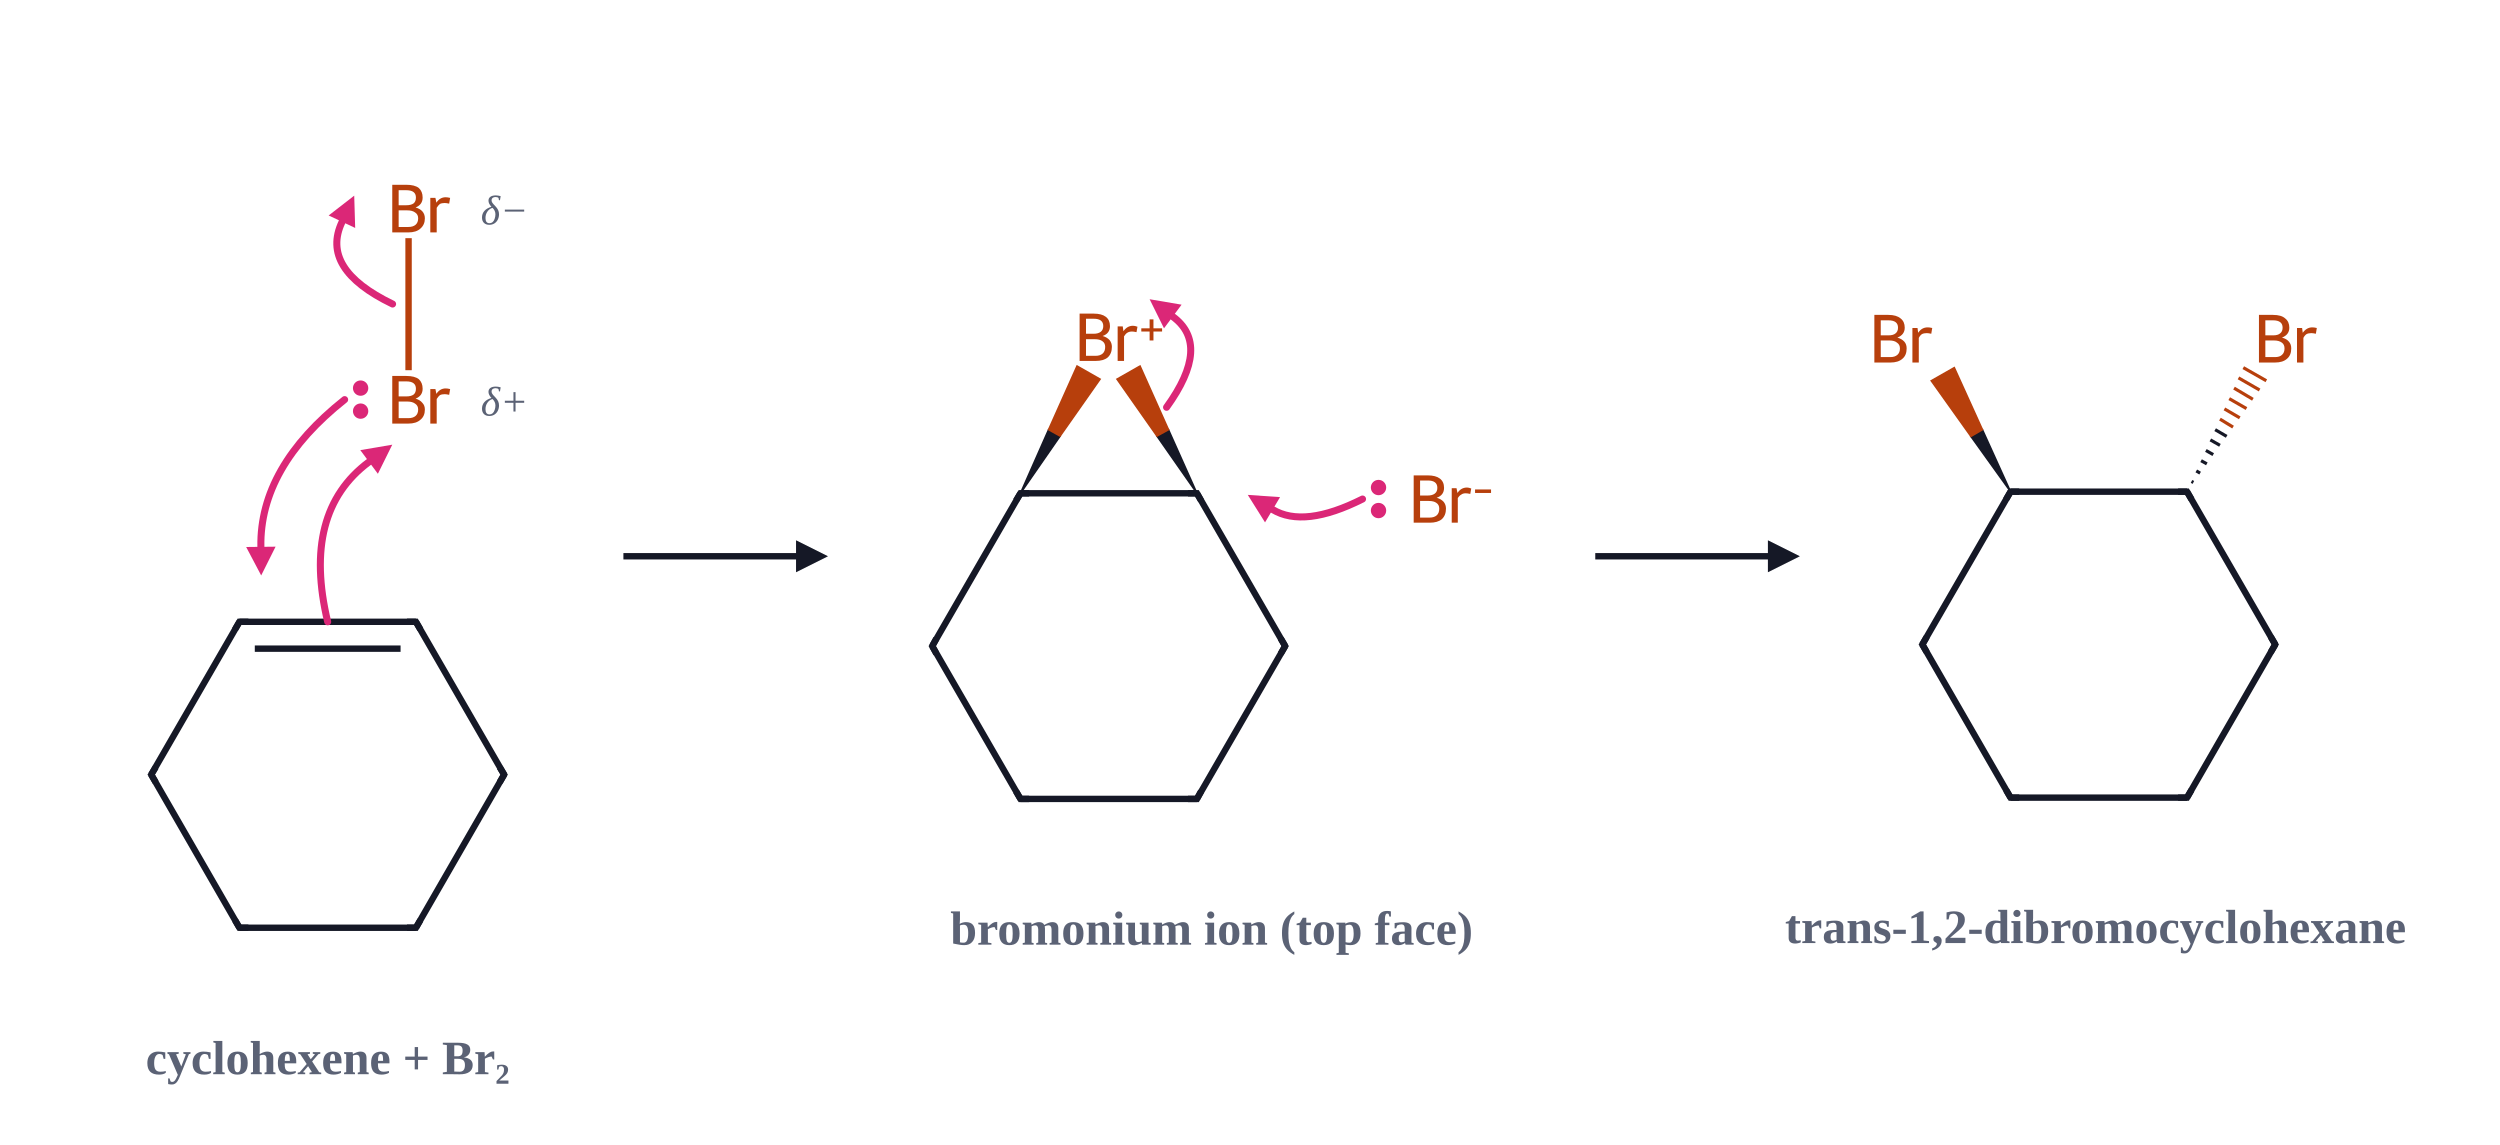
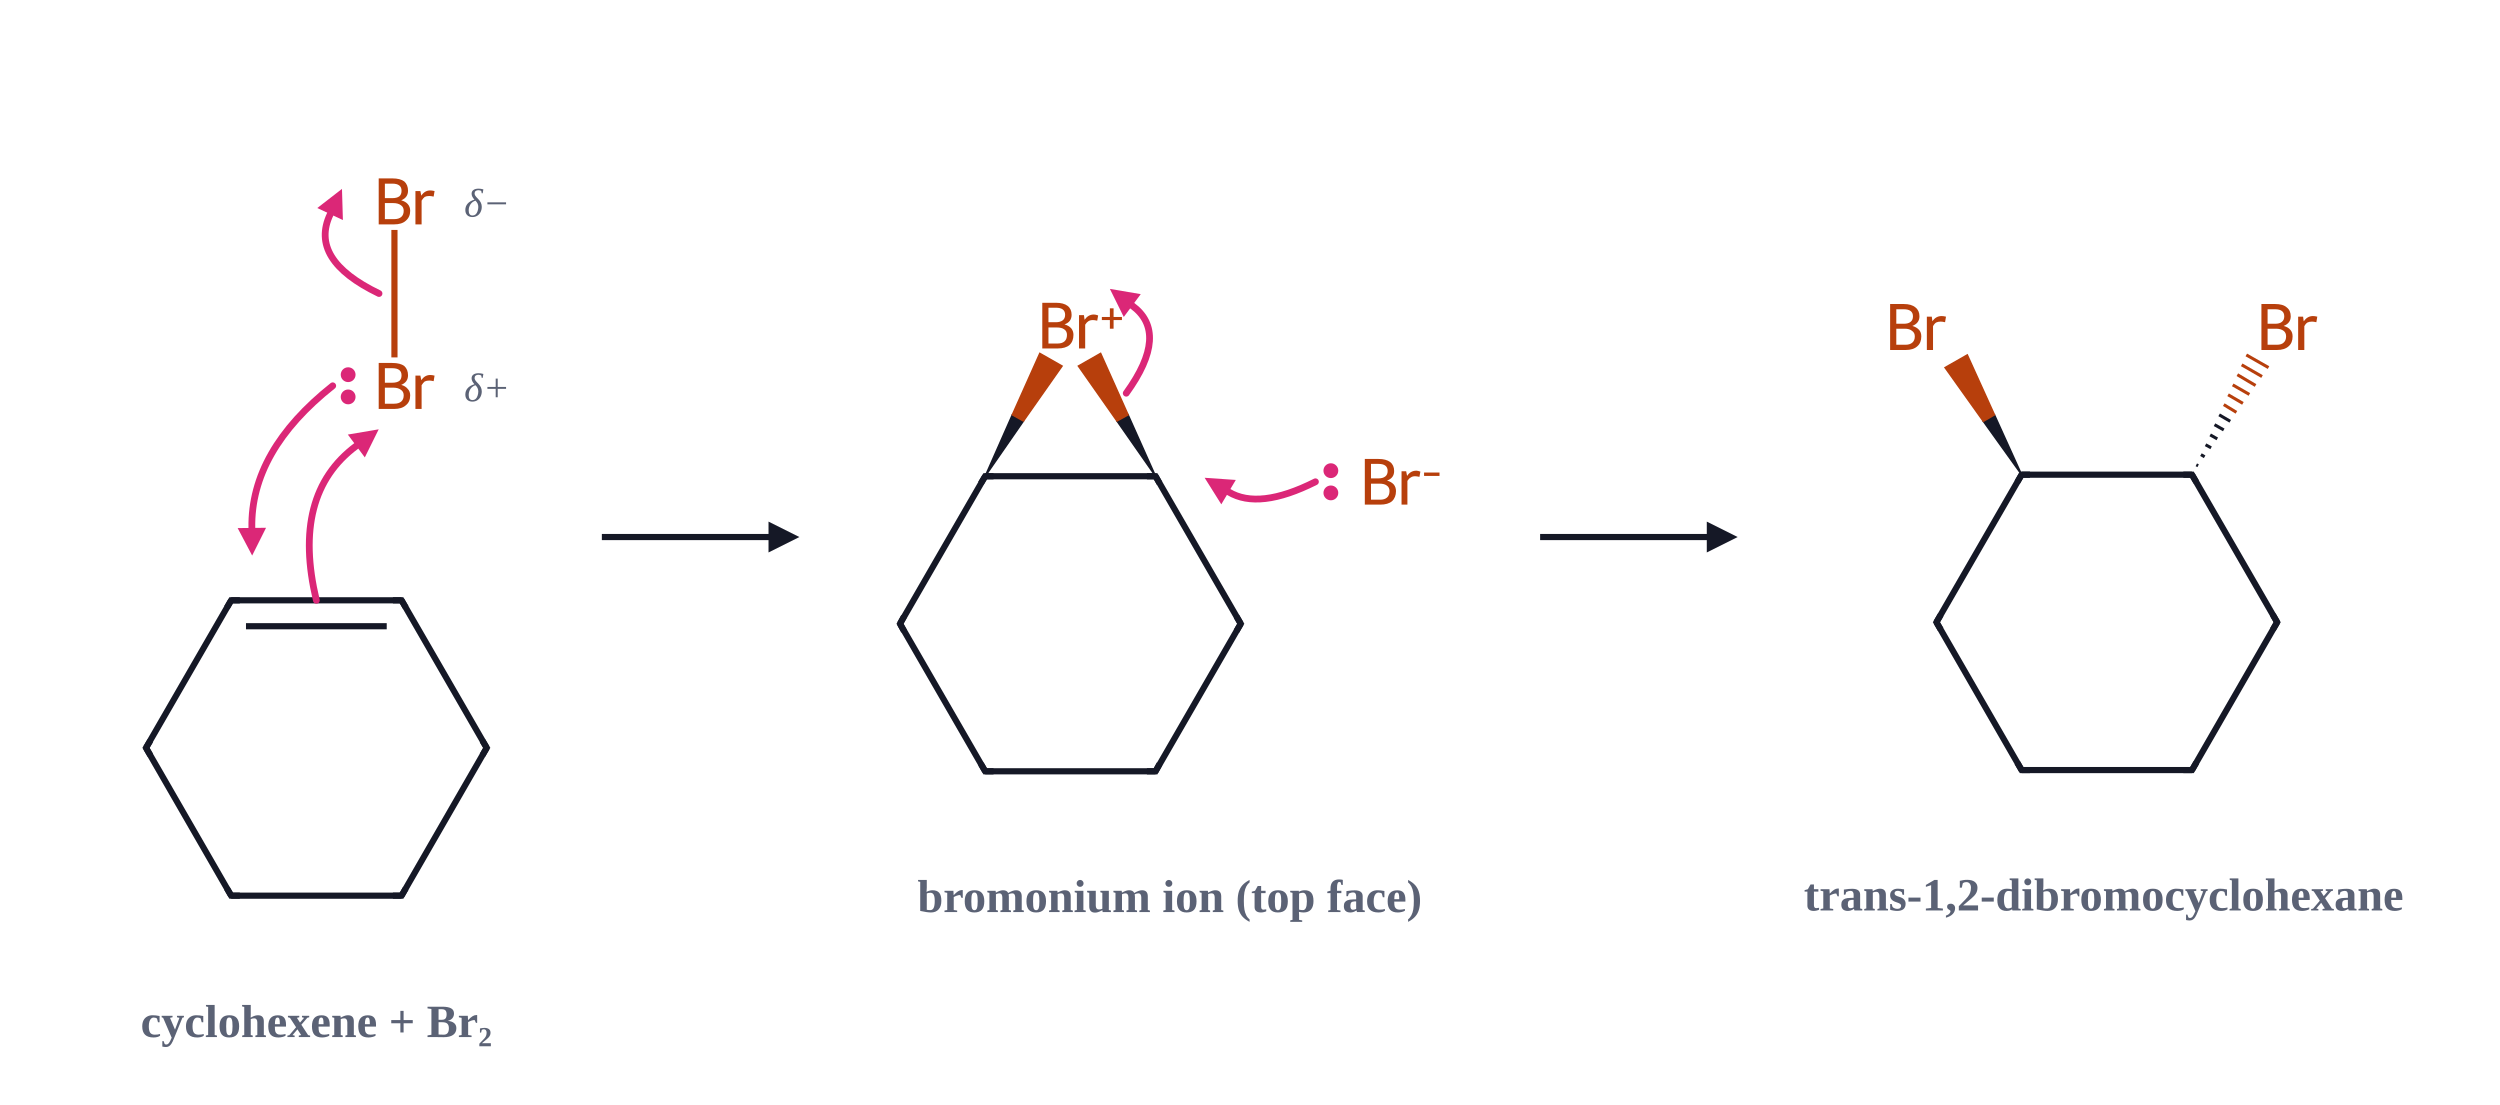
- <svg xmlns="http://www.w3.org/2000/svg" viewBox="0 0 782 358" width="782" height="358" role="img" aria-label="Mechanism of bromine adding to cyclohexene: a bromonium ion forms on the top face, bromide opens it from the bottom face, giving trans-1,2-dibromocyclohexane." style="color:var(--vx-ink, #151826);font-family:inherit;max-width:100%;height:auto">
+ <svg xmlns="http://www.w3.org/2000/svg" viewBox="0 0 810 358" width="810" height="358" role="img" aria-label="Mechanism of bromine adding to cyclohexene: a bromonium ion forms on the top face, bromide opens it from the bottom face, giving trans-1,2-dibromocyclohexane." style="color:var(--vx-ink, #151826);font-family:inherit;max-width:100%;height:auto">
  <g transform="translate(20.0 34.0)">
    <path d="M 54.9,160.5 L 110.1,160.5" style="fill:none;fill-rule:evenodd;stroke:currentColor;stroke-width:2.0px;stroke-linecap:butt;stroke-linejoin:miter;stroke-opacity:1" />
    <path d="M 59.7,168.9 L 105.3,168.9" style="fill:none;fill-rule:evenodd;stroke:currentColor;stroke-width:2.0px;stroke-linecap:butt;stroke-linejoin:miter;stroke-opacity:1" />
    <path d="M 110.1,160.5 L 137.7,208.3" style="fill:none;fill-rule:evenodd;stroke:currentColor;stroke-width:2.0px;stroke-linecap:butt;stroke-linejoin:miter;stroke-opacity:1" />
    <path d="M 137.7,208.3 L 110.1,256.2" style="fill:none;fill-rule:evenodd;stroke:currentColor;stroke-width:2.0px;stroke-linecap:butt;stroke-linejoin:miter;stroke-opacity:1" />
    <path d="M 110.1,256.2 L 54.9,256.2" style="fill:none;fill-rule:evenodd;stroke:currentColor;stroke-width:2.0px;stroke-linecap:butt;stroke-linejoin:miter;stroke-opacity:1" />
    <path d="M 54.9,256.2 L 27.3,208.3" style="fill:none;fill-rule:evenodd;stroke:currentColor;stroke-width:2.0px;stroke-linecap:butt;stroke-linejoin:miter;stroke-opacity:1" />
    <path d="M 107.8,81.8 L 107.8,40.5" style="fill:none;fill-rule:evenodd;stroke:var(--vx-br, #B73F0C);stroke-width:2.0px;stroke-linecap:butt;stroke-linejoin:miter;stroke-opacity:1" />
    <path d="M 27.3,208.3 L 54.9,160.5" style="fill:none;fill-rule:evenodd;stroke:currentColor;stroke-width:2.0px;stroke-linecap:butt;stroke-linejoin:miter;stroke-opacity:1" />
    <path d="M 57.7,160.5 L 54.9,160.5 L 53.5,162.9" style="fill:none;stroke:currentColor;stroke-width:2.0px;stroke-linecap:butt;stroke-linejoin:miter;stroke-miterlimit:10;stroke-opacity:1;" />
    <path d="M 107.3,160.5 L 110.1,160.5 L 111.5,162.9" style="fill:none;stroke:currentColor;stroke-width:2.0px;stroke-linecap:butt;stroke-linejoin:miter;stroke-miterlimit:10;stroke-opacity:1;" />
    <path d="M 136.3,206.0 L 137.7,208.3 L 136.3,210.7" style="fill:none;stroke:currentColor;stroke-width:2.0px;stroke-linecap:butt;stroke-linejoin:miter;stroke-miterlimit:10;stroke-opacity:1;" />
    <path d="M 111.5,253.8 L 110.1,256.2 L 107.3,256.2" style="fill:none;stroke:currentColor;stroke-width:2.0px;stroke-linecap:butt;stroke-linejoin:miter;stroke-miterlimit:10;stroke-opacity:1;" />
    <path d="M 57.7,256.2 L 54.9,256.2 L 53.5,253.8" style="fill:none;stroke:currentColor;stroke-width:2.0px;stroke-linecap:butt;stroke-linejoin:miter;stroke-miterlimit:10;stroke-opacity:1;" />
    <path d="M 28.7,210.7 L 27.3,208.3 L 28.7,206.0" style="fill:none;stroke:currentColor;stroke-width:2.0px;stroke-linecap:butt;stroke-linejoin:miter;stroke-miterlimit:10;stroke-opacity:1;" />
    <path d="M 110.0 90.7 Q 111.4 91.1, 112.1 92.0 Q 112.9 92.8, 112.9 94.1 Q 112.9 96.2, 111.5 97.3 Q 110.2 98.5, 107.7 98.5 L 102.7 98.5 L 102.7 83.6 L 107.1 83.6 Q 109.7 83.6, 111.0 84.6 Q 112.2 85.7, 112.2 87.6 Q 112.2 89.8, 110.0 90.7 M 104.7 85.3 L 104.7 90.0 L 107.1 90.0 Q 108.6 90.0, 109.4 89.4 Q 110.1 88.8, 110.1 87.6 Q 110.1 85.3, 107.1 85.3 L 104.7 85.3 M 107.7 96.8 Q 109.2 96.8, 110.0 96.1 Q 110.8 95.4, 110.8 94.1 Q 110.8 92.9, 109.9 92.3 Q 109.0 91.6, 107.4 91.6 L 104.7 91.6 L 104.7 96.8 L 107.7 96.8 " fill="var(--vx-br, #B73F0C)" />
    <path d="M 116.2 87.7 L 116.5 89.2 Q 117.6 87.5, 119.4 87.5 Q 120.0 87.5, 120.8 87.7 L 120.5 89.5 Q 119.6 89.3, 119.1 89.3 Q 118.2 89.3, 117.6 89.6 Q 117.1 90.0, 116.6 90.8 L 116.6 98.5 L 114.6 98.5 L 114.6 87.7 L 116.2 87.7 " fill="var(--vx-br, #B73F0C)" />
    <path d="M 110.0 30.9 Q 111.4 31.3, 112.1 32.1 Q 112.9 33.0, 112.9 34.3 Q 112.9 36.3, 111.5 37.5 Q 110.2 38.7, 107.7 38.7 L 102.7 38.7 L 102.7 23.8 L 107.1 23.8 Q 109.7 23.8, 111.0 24.8 Q 112.2 25.9, 112.2 27.8 Q 112.2 30.0, 110.0 30.9 M 104.7 25.5 L 104.7 30.2 L 107.1 30.2 Q 108.6 30.2, 109.4 29.6 Q 110.1 29.0, 110.1 27.8 Q 110.1 25.5, 107.1 25.5 L 104.7 25.5 M 107.7 37.0 Q 109.2 37.0, 110.0 36.3 Q 110.8 35.6, 110.8 34.3 Q 110.8 33.1, 109.9 32.5 Q 109.0 31.8, 107.4 31.8 L 104.7 31.8 L 104.7 37.0 L 107.7 37.0 " fill="var(--vx-br, #B73F0C)" />
    <path d="M 116.2 27.9 L 116.5 29.4 Q 117.6 27.7, 119.4 27.7 Q 120.0 27.7, 120.8 27.9 L 120.5 29.7 Q 119.6 29.5, 119.1 29.5 Q 118.2 29.5, 117.6 29.8 Q 117.1 30.2, 116.6 31.0 L 116.6 38.7 L 114.6 38.7 L 114.6 27.9 L 116.2 27.9 " fill="var(--vx-br, #B73F0C)" />
  </g>
  <path d="M102.5 194.5 Q94.3 160.2 115.4 144.5" fill="none" stroke="var(--vx-e, #db2777)" stroke-width="2.2" stroke-linecap="round" />
  <path d="M122.7 139.1 L118.2 148.2 L112.7 140.8 Z" fill="var(--vx-e, #db2777)" />
  <circle cx="112.8" cy="121.4" r="2.4" fill="var(--vx-e, #db2777)" />
  <circle cx="112.8" cy="128.6" r="2.4" fill="var(--vx-e, #db2777)" />
  <path d="M107.8 125.0 Q81.2 146.1 81.6 171.0" fill="none" stroke="var(--vx-e, #db2777)" stroke-width="2.2" stroke-linecap="round" />
  <path d="M81.7 180.0 L77.0 171.1 L86.2 171.0 Z" fill="var(--vx-e, #db2777)" />
  <path d="M122.8 95.1 Q100.0 84.1 107.0 69.4" fill="none" stroke="var(--vx-e, #db2777)" stroke-width="2.2" stroke-linecap="round" />
  <path d="M110.8 61.2 L111.1 71.3 L102.8 67.4 Z" fill="var(--vx-e, #db2777)" />
  <text x="157.8" y="130.0" font-size="13" font-style="italic" fill="var(--vx-soft, #5b6275)" text-anchor="middle">δ+</text>
  <text x="157.8" y="70.2" font-size="13" font-style="italic" fill="var(--vx-soft, #5b6275)" text-anchor="middle">δ−</text>
  <text x="102.5" y="336.0" font-size="15" font-weight="600" fill="var(--vx-soft, #5b6275)" text-anchor="middle">cyclohexene + Br₂</text>
  <path d="M195.0 174.0 L250.0 174.0" stroke="currentColor" stroke-width="2" />
  <path d="M259.0 174.0 l-10 -5 l0 10 Z" fill="currentColor" />
  <g transform="translate(269.0 74.5)">
    <path d="M 50.2,79.8 L 105.4,79.8" style="fill:none;fill-rule:evenodd;stroke:currentColor;stroke-width:2.0px;stroke-linecap:butt;stroke-linejoin:miter;stroke-opacity:1" />
    <path d="M 105.4,79.8 L 133.0,127.6" style="fill:none;fill-rule:evenodd;stroke:currentColor;stroke-width:2.0px;stroke-linecap:butt;stroke-linejoin:miter;stroke-opacity:1" />
    <path d="M 133.0,127.6 L 105.4,175.4" style="fill:none;fill-rule:evenodd;stroke:currentColor;stroke-width:2.0px;stroke-linecap:butt;stroke-linejoin:miter;stroke-opacity:1" />
    <path d="M 105.4,175.4 L 50.2,175.4" style="fill:none;fill-rule:evenodd;stroke:currentColor;stroke-width:2.0px;stroke-linecap:butt;stroke-linejoin:miter;stroke-opacity:1" />
    <path d="M 50.2,175.4 L 22.6,127.6" style="fill:none;fill-rule:evenodd;stroke:currentColor;stroke-width:2.0px;stroke-linecap:butt;stroke-linejoin:miter;stroke-opacity:1" />
    <path d="M 22.6,127.6 L 50.2,79.8" style="fill:none;fill-rule:evenodd;stroke:currentColor;stroke-width:2.0px;stroke-linecap:butt;stroke-linejoin:miter;stroke-opacity:1" />
    <path d="M 50.2,79.8 L 59.0,59.9 L 62.6,61.9 Z" style="fill:currentColor;fill-rule:evenodd;fill-opacity:1;stroke:currentColor;stroke-width:0.5px;stroke-linecap:butt;stroke-linejoin:miter;stroke-miterlimit:10;stroke-opacity:1;" />
    <path d="M 75.1,44.1 L 67.9,40.0 L 59.0,59.9 L 62.6,61.9 Z" style="fill:var(--vx-br, #B73F0C);fill-rule:evenodd;fill-opacity:1;stroke:var(--vx-br, #B73F0C);stroke-width:0.5px;stroke-linecap:butt;stroke-linejoin:miter;stroke-miterlimit:10;stroke-opacity:1;" />
    <path d="M 105.4,79.8 L 92.9,61.9 L 96.5,59.9 Z" style="fill:currentColor;fill-rule:evenodd;fill-opacity:1;stroke:currentColor;stroke-width:0.5px;stroke-linecap:butt;stroke-linejoin:miter;stroke-miterlimit:10;stroke-opacity:1;" />
    <path d="M 87.6,40.0 L 80.4,44.1 L 92.9,61.9 L 96.5,59.9 Z" style="fill:var(--vx-br, #B73F0C);fill-rule:evenodd;fill-opacity:1;stroke:var(--vx-br, #B73F0C);stroke-width:0.5px;stroke-linecap:butt;stroke-linejoin:miter;stroke-miterlimit:10;stroke-opacity:1;" />
    <path d="M 52.9,79.8 L 50.2,79.8 L 48.8,82.1" style="fill:none;stroke:currentColor;stroke-width:2.0px;stroke-linecap:butt;stroke-linejoin:miter;stroke-miterlimit:10;stroke-opacity:1;" />
    <path d="M 102.6,79.8 L 105.4,79.8 L 106.7,82.1" style="fill:none;stroke:currentColor;stroke-width:2.0px;stroke-linecap:butt;stroke-linejoin:miter;stroke-miterlimit:10;stroke-opacity:1;" />
    <path d="M 131.6,125.2 L 133.0,127.6 L 131.6,130.0" style="fill:none;stroke:currentColor;stroke-width:2.0px;stroke-linecap:butt;stroke-linejoin:miter;stroke-miterlimit:10;stroke-opacity:1;" />
    <path d="M 106.7,173.0 L 105.4,175.4 L 102.6,175.4" style="fill:none;stroke:currentColor;stroke-width:2.0px;stroke-linecap:butt;stroke-linejoin:miter;stroke-miterlimit:10;stroke-opacity:1;" />
    <path d="M 52.9,175.4 L 50.2,175.4 L 48.8,173.0" style="fill:none;stroke:currentColor;stroke-width:2.0px;stroke-linecap:butt;stroke-linejoin:miter;stroke-miterlimit:10;stroke-opacity:1;" />
    <path d="M 23.9,130.0 L 22.6,127.6 L 23.9,125.2" style="fill:none;stroke:currentColor;stroke-width:2.0px;stroke-linecap:butt;stroke-linejoin:miter;stroke-miterlimit:10;stroke-opacity:1;" />
    <path d="M 75.9 30.6 Q 77.3 31.0, 78.1 31.9 Q 78.8 32.8, 78.8 34.0 Q 78.8 36.1, 77.5 37.3 Q 76.2 38.4, 73.7 38.4 L 68.7 38.4 L 68.7 23.6 L 73.1 23.6 Q 75.6 23.6, 76.9 24.6 Q 78.2 25.6, 78.2 27.5 Q 78.2 29.8, 75.9 30.6 M 70.7 25.2 L 70.7 29.9 L 73.1 29.9 Q 74.5 29.9, 75.3 29.3 Q 76.1 28.7, 76.1 27.5 Q 76.1 25.2, 73.1 25.2 L 70.7 25.2 M 73.7 36.8 Q 75.1 36.8, 75.9 36.1 Q 76.7 35.4, 76.7 34.0 Q 76.7 32.8, 75.8 32.2 Q 75.0 31.6, 73.4 31.6 L 70.7 31.6 L 70.7 36.8 L 73.7 36.8 " fill="var(--vx-br, #B73F0C)" />
    <path d="M 82.2 27.6 L 82.4 29.1 Q 83.6 27.4, 85.4 27.4 Q 86.0 27.4, 86.8 27.7 L 86.5 29.4 Q 85.6 29.2, 85.1 29.2 Q 84.2 29.2, 83.6 29.6 Q 83.1 29.9, 82.6 30.7 L 82.6 38.4 L 80.6 38.4 L 80.6 27.6 L 82.2 27.6 " fill="var(--vx-br, #B73F0C)" />
    <path d="M 88.0 28.2 L 90.6 28.2 L 90.6 25.4 L 91.8 25.4 L 91.8 28.2 L 94.5 28.2 L 94.5 29.2 L 91.8 29.2 L 91.8 32.0 L 90.6 32.0 L 90.6 29.2 L 88.0 29.2 L 88.0 28.2 " fill="var(--vx-br, #B73F0C)" />
    <path d="M 180.4 81.2 Q 181.8 81.6, 182.6 82.5 Q 183.3 83.4, 183.3 84.6 Q 183.3 86.7, 182.0 87.9 Q 180.7 89.0, 178.2 89.0 L 173.2 89.0 L 173.2 74.2 L 177.6 74.2 Q 180.1 74.2, 181.4 75.2 Q 182.7 76.2, 182.7 78.1 Q 182.7 80.4, 180.4 81.2 M 175.2 75.8 L 175.2 80.5 L 177.6 80.5 Q 179.0 80.5, 179.8 79.9 Q 180.6 79.3, 180.6 78.1 Q 180.6 75.8, 177.6 75.8 L 175.2 75.8 M 178.2 87.4 Q 179.6 87.4, 180.4 86.7 Q 181.2 86.0, 181.2 84.6 Q 181.2 83.4, 180.3 82.8 Q 179.5 82.2, 177.9 82.2 L 175.2 82.2 L 175.2 87.4 L 178.2 87.4 " fill="var(--vx-br, #B73F0C)" />
    <path d="M 186.6 78.2 L 186.9 79.7 Q 188.0 78.0, 189.9 78.0 Q 190.4 78.0, 191.2 78.3 L 190.9 80.0 Q 190.0 79.8, 189.5 79.8 Q 188.6 79.8, 188.1 80.2 Q 187.5 80.5, 187.0 81.3 L 187.0 89.0 L 185.1 89.0 L 185.1 78.2 L 186.6 78.2 " fill="var(--vx-br, #B73F0C)" />
    <path d="M 192.4 78.6 L 197.4 78.6 L 197.4 79.7 L 192.4 79.7 L 192.4 78.6 " fill="var(--vx-br, #B73F0C)" />
  </g>
  <circle cx="431.2" cy="152.5" r="2.4" fill="var(--vx-e, #db2777)" />
  <circle cx="431.2" cy="159.7" r="2.4" fill="var(--vx-e, #db2777)" />
  <path d="M426.2 156.1 Q407.9 165.3 398.1 159.4" fill="none" stroke="var(--vx-e, #db2777)" stroke-width="2.2" stroke-linecap="round" />
  <path d="M390.3 154.8 L400.4 155.5 L395.7 163.4 Z" fill="var(--vx-e, #db2777)" />
  <path d="M364.9 127.4 Q379.0 107.9 366.8 99.0" fill="none" stroke="var(--vx-e, #db2777)" stroke-width="2.2" stroke-linecap="round" />
  <path d="M359.6 93.6 L369.6 95.3 L364.1 102.7 Z" fill="var(--vx-e, #db2777)" />
  <text x="379.0" y="295.5" font-size="15" font-weight="600" fill="var(--vx-soft, #5b6275)" text-anchor="middle">bromonium ion (top face)</text>
  <path d="M499.0 174.0 L554.0 174.0" stroke="currentColor" stroke-width="2" />
  <path d="M563.0 174.0 l-10 -5 l0 10 Z" fill="currentColor" />
-   <g transform="translate(573.0 75.0)">
+   <g transform="translate(599.1 75.0)">
    <path d="M 55.9,78.8 L 111.1,78.8" style="fill:none;fill-rule:evenodd;stroke:currentColor;stroke-width:2.0px;stroke-linecap:butt;stroke-linejoin:miter;stroke-opacity:1" />
    <path d="M 111.1,78.8 L 138.7,126.6" style="fill:none;fill-rule:evenodd;stroke:currentColor;stroke-width:2.0px;stroke-linecap:butt;stroke-linejoin:miter;stroke-opacity:1" />
    <path d="M 138.7,126.6 L 111.1,174.5" style="fill:none;fill-rule:evenodd;stroke:currentColor;stroke-width:2.0px;stroke-linecap:butt;stroke-linejoin:miter;stroke-opacity:1" />
    <path d="M 111.1,174.5 L 55.9,174.5" style="fill:none;fill-rule:evenodd;stroke:currentColor;stroke-width:2.0px;stroke-linecap:butt;stroke-linejoin:miter;stroke-opacity:1" />
    <path d="M 55.9,174.5 L 28.3,126.6" style="fill:none;fill-rule:evenodd;stroke:currentColor;stroke-width:2.0px;stroke-linecap:butt;stroke-linejoin:miter;stroke-opacity:1" />
    <path d="M 28.3,126.6 L 55.9,78.8" style="fill:none;fill-rule:evenodd;stroke:currentColor;stroke-width:2.0px;stroke-linecap:butt;stroke-linejoin:miter;stroke-opacity:1" />
    <path d="M 55.9,78.8 L 43.5,61.5 L 47.1,59.4 Z" style="fill:currentColor;fill-rule:evenodd;fill-opacity:1;stroke:currentColor;stroke-width:0.5px;stroke-linecap:butt;stroke-linejoin:miter;stroke-miterlimit:10;stroke-opacity:1;" />
    <path d="M 38.3,40.0 L 31.1,44.1 L 43.5,61.5 L 47.1,59.4 Z" style="fill:var(--vx-br, #B73F0C);fill-rule:evenodd;fill-opacity:1;stroke:var(--vx-br, #B73F0C);stroke-width:0.5px;stroke-linecap:butt;stroke-linejoin:miter;stroke-miterlimit:10;stroke-opacity:1;" />
    <path d="M 112.5,75.6 L 113.1,75.9" style="fill:none;fill-rule:evenodd;stroke:currentColor;stroke-width:1.0px;stroke-linecap:butt;stroke-linejoin:miter;stroke-opacity:1" />
    <path d="M 114.0,72.3 L 115.2,73.0" style="fill:none;fill-rule:evenodd;stroke:currentColor;stroke-width:1.0px;stroke-linecap:butt;stroke-linejoin:miter;stroke-opacity:1" />
    <path d="M 115.5,69.1 L 117.3,70.1" style="fill:none;fill-rule:evenodd;stroke:currentColor;stroke-width:1.0px;stroke-linecap:butt;stroke-linejoin:miter;stroke-opacity:1" />
    <path d="M 117.0,65.9 L 119.3,67.2" style="fill:none;fill-rule:evenodd;stroke:currentColor;stroke-width:1.0px;stroke-linecap:butt;stroke-linejoin:miter;stroke-opacity:1" />
    <path d="M 118.4,62.6 L 121.4,64.3" style="fill:none;fill-rule:evenodd;stroke:currentColor;stroke-width:1.0px;stroke-linecap:butt;stroke-linejoin:miter;stroke-opacity:1" />
    <path d="M 119.9,59.4 L 123.5,61.5" style="fill:none;fill-rule:evenodd;stroke:currentColor;stroke-width:1.0px;stroke-linecap:butt;stroke-linejoin:miter;stroke-opacity:1" />
    <path d="M 121.4,56.1 L 125.5,58.6" style="fill:none;fill-rule:evenodd;stroke:var(--vx-br, #B73F0C);stroke-width:1.0px;stroke-linecap:butt;stroke-linejoin:miter;stroke-opacity:1" />
    <path d="M 122.8,52.9 L 127.6,55.7" style="fill:none;fill-rule:evenodd;stroke:var(--vx-br, #B73F0C);stroke-width:1.0px;stroke-linecap:butt;stroke-linejoin:miter;stroke-opacity:1" />
    <path d="M 124.3,49.7 L 129.7,52.8" style="fill:none;fill-rule:evenodd;stroke:var(--vx-br, #B73F0C);stroke-width:1.0px;stroke-linecap:butt;stroke-linejoin:miter;stroke-opacity:1" />
    <path d="M 125.8,46.4 L 131.7,49.9" style="fill:none;fill-rule:evenodd;stroke:var(--vx-br, #B73F0C);stroke-width:1.0px;stroke-linecap:butt;stroke-linejoin:miter;stroke-opacity:1" />
    <path d="M 127.2,43.2 L 133.8,47.0" style="fill:none;fill-rule:evenodd;stroke:var(--vx-br, #B73F0C);stroke-width:1.0px;stroke-linecap:butt;stroke-linejoin:miter;stroke-opacity:1" />
    <path d="M 128.7,40.0 L 135.9,44.1" style="fill:none;fill-rule:evenodd;stroke:var(--vx-br, #B73F0C);stroke-width:1.0px;stroke-linecap:butt;stroke-linejoin:miter;stroke-opacity:1" />
    <path d="M 58.6,78.8 L 55.9,78.8 L 54.5,81.2" style="fill:none;stroke:currentColor;stroke-width:2.0px;stroke-linecap:butt;stroke-linejoin:miter;stroke-miterlimit:10;stroke-opacity:1;" />
    <path d="M 108.3,78.8 L 111.1,78.8 L 112.5,81.2" style="fill:none;stroke:currentColor;stroke-width:2.0px;stroke-linecap:butt;stroke-linejoin:miter;stroke-miterlimit:10;stroke-opacity:1;" />
    <path d="M 137.3,124.2 L 138.7,126.6 L 137.3,129.0" style="fill:none;stroke:currentColor;stroke-width:2.0px;stroke-linecap:butt;stroke-linejoin:miter;stroke-miterlimit:10;stroke-opacity:1;" />
    <path d="M 112.5,172.1 L 111.1,174.5 L 108.3,174.5" style="fill:none;stroke:currentColor;stroke-width:2.0px;stroke-linecap:butt;stroke-linejoin:miter;stroke-miterlimit:10;stroke-opacity:1;" />
    <path d="M 58.6,174.5 L 55.9,174.5 L 54.5,172.1" style="fill:none;stroke:currentColor;stroke-width:2.0px;stroke-linecap:butt;stroke-linejoin:miter;stroke-miterlimit:10;stroke-opacity:1;" />
    <path d="M 29.7,129.0 L 28.3,126.6 L 29.7,124.2" style="fill:none;stroke:currentColor;stroke-width:2.0px;stroke-linecap:butt;stroke-linejoin:miter;stroke-miterlimit:10;stroke-opacity:1;" />
    <path d="M 20.5 30.6 Q 21.9 31.0, 22.7 31.9 Q 23.4 32.7, 23.4 34.0 Q 23.4 36.1, 22.1 37.2 Q 20.8 38.4, 18.3 38.4 L 13.3 38.4 L 13.3 23.5 L 17.7 23.5 Q 20.2 23.5, 21.5 24.6 Q 22.8 25.6, 22.8 27.5 Q 22.8 29.7, 20.5 30.6 M 15.3 25.2 L 15.3 29.9 L 17.7 29.9 Q 19.2 29.9, 19.9 29.3 Q 20.7 28.7, 20.7 27.5 Q 20.7 25.2, 17.7 25.2 L 15.3 25.2 M 18.3 36.7 Q 19.7 36.7, 20.5 36.0 Q 21.3 35.3, 21.3 34.0 Q 21.3 32.8, 20.4 32.2 Q 19.6 31.5, 18.0 31.5 L 15.3 31.5 L 15.3 36.7 L 18.3 36.7 " fill="var(--vx-br, #B73F0C)" />
    <path d="M 26.8 27.6 L 27.0 29.1 Q 28.1 27.4, 30.0 27.4 Q 30.6 27.4, 31.4 27.6 L 31.1 29.4 Q 30.2 29.2, 29.7 29.2 Q 28.8 29.2, 28.2 29.5 Q 27.6 29.9, 27.2 30.7 L 27.2 38.4 L 25.2 38.4 L 25.2 27.6 L 26.8 27.6 " fill="var(--vx-br, #B73F0C)" />
    <path d="M 140.8 30.6 Q 142.3 31.0, 143.0 31.9 Q 143.7 32.7, 143.7 34.0 Q 143.7 36.1, 142.4 37.2 Q 141.1 38.4, 138.6 38.4 L 133.6 38.4 L 133.6 23.5 L 138.0 23.5 Q 140.6 23.5, 141.8 24.6 Q 143.1 25.6, 143.1 27.5 Q 143.1 29.7, 140.8 30.6 M 135.6 25.2 L 135.6 29.9 L 138.0 29.9 Q 139.5 29.9, 140.2 29.3 Q 141.0 28.7, 141.0 27.5 Q 141.0 25.2, 138.0 25.2 L 135.6 25.2 M 138.6 36.7 Q 140.1 36.7, 140.8 36.0 Q 141.6 35.3, 141.6 34.0 Q 141.6 32.8, 140.8 32.2 Q 139.9 31.5, 138.3 31.5 L 135.6 31.5 L 135.6 36.7 L 138.6 36.7 " fill="var(--vx-br, #B73F0C)" />
    <path d="M 147.1 27.6 L 147.3 29.1 Q 148.5 27.4, 150.3 27.4 Q 150.9 27.4, 151.7 27.6 L 151.4 29.4 Q 150.5 29.2, 150.0 29.2 Q 149.1 29.2, 148.5 29.5 Q 147.9 29.9, 147.5 30.7 L 147.5 38.4 L 145.5 38.4 L 145.5 27.6 L 147.1 27.6 " fill="var(--vx-br, #B73F0C)" />
  </g>
-   <text x="655.5" y="295.0" font-size="15" font-weight="600" fill="var(--vx-soft, #5b6275)" text-anchor="middle">trans-1,2-dibromocyclohexane</text>
+   <text x="681.6" y="295.0" font-size="15" font-weight="600" fill="var(--vx-soft, #5b6275)" text-anchor="middle">trans-1,2-dibromocyclohexane</text>
</svg>
